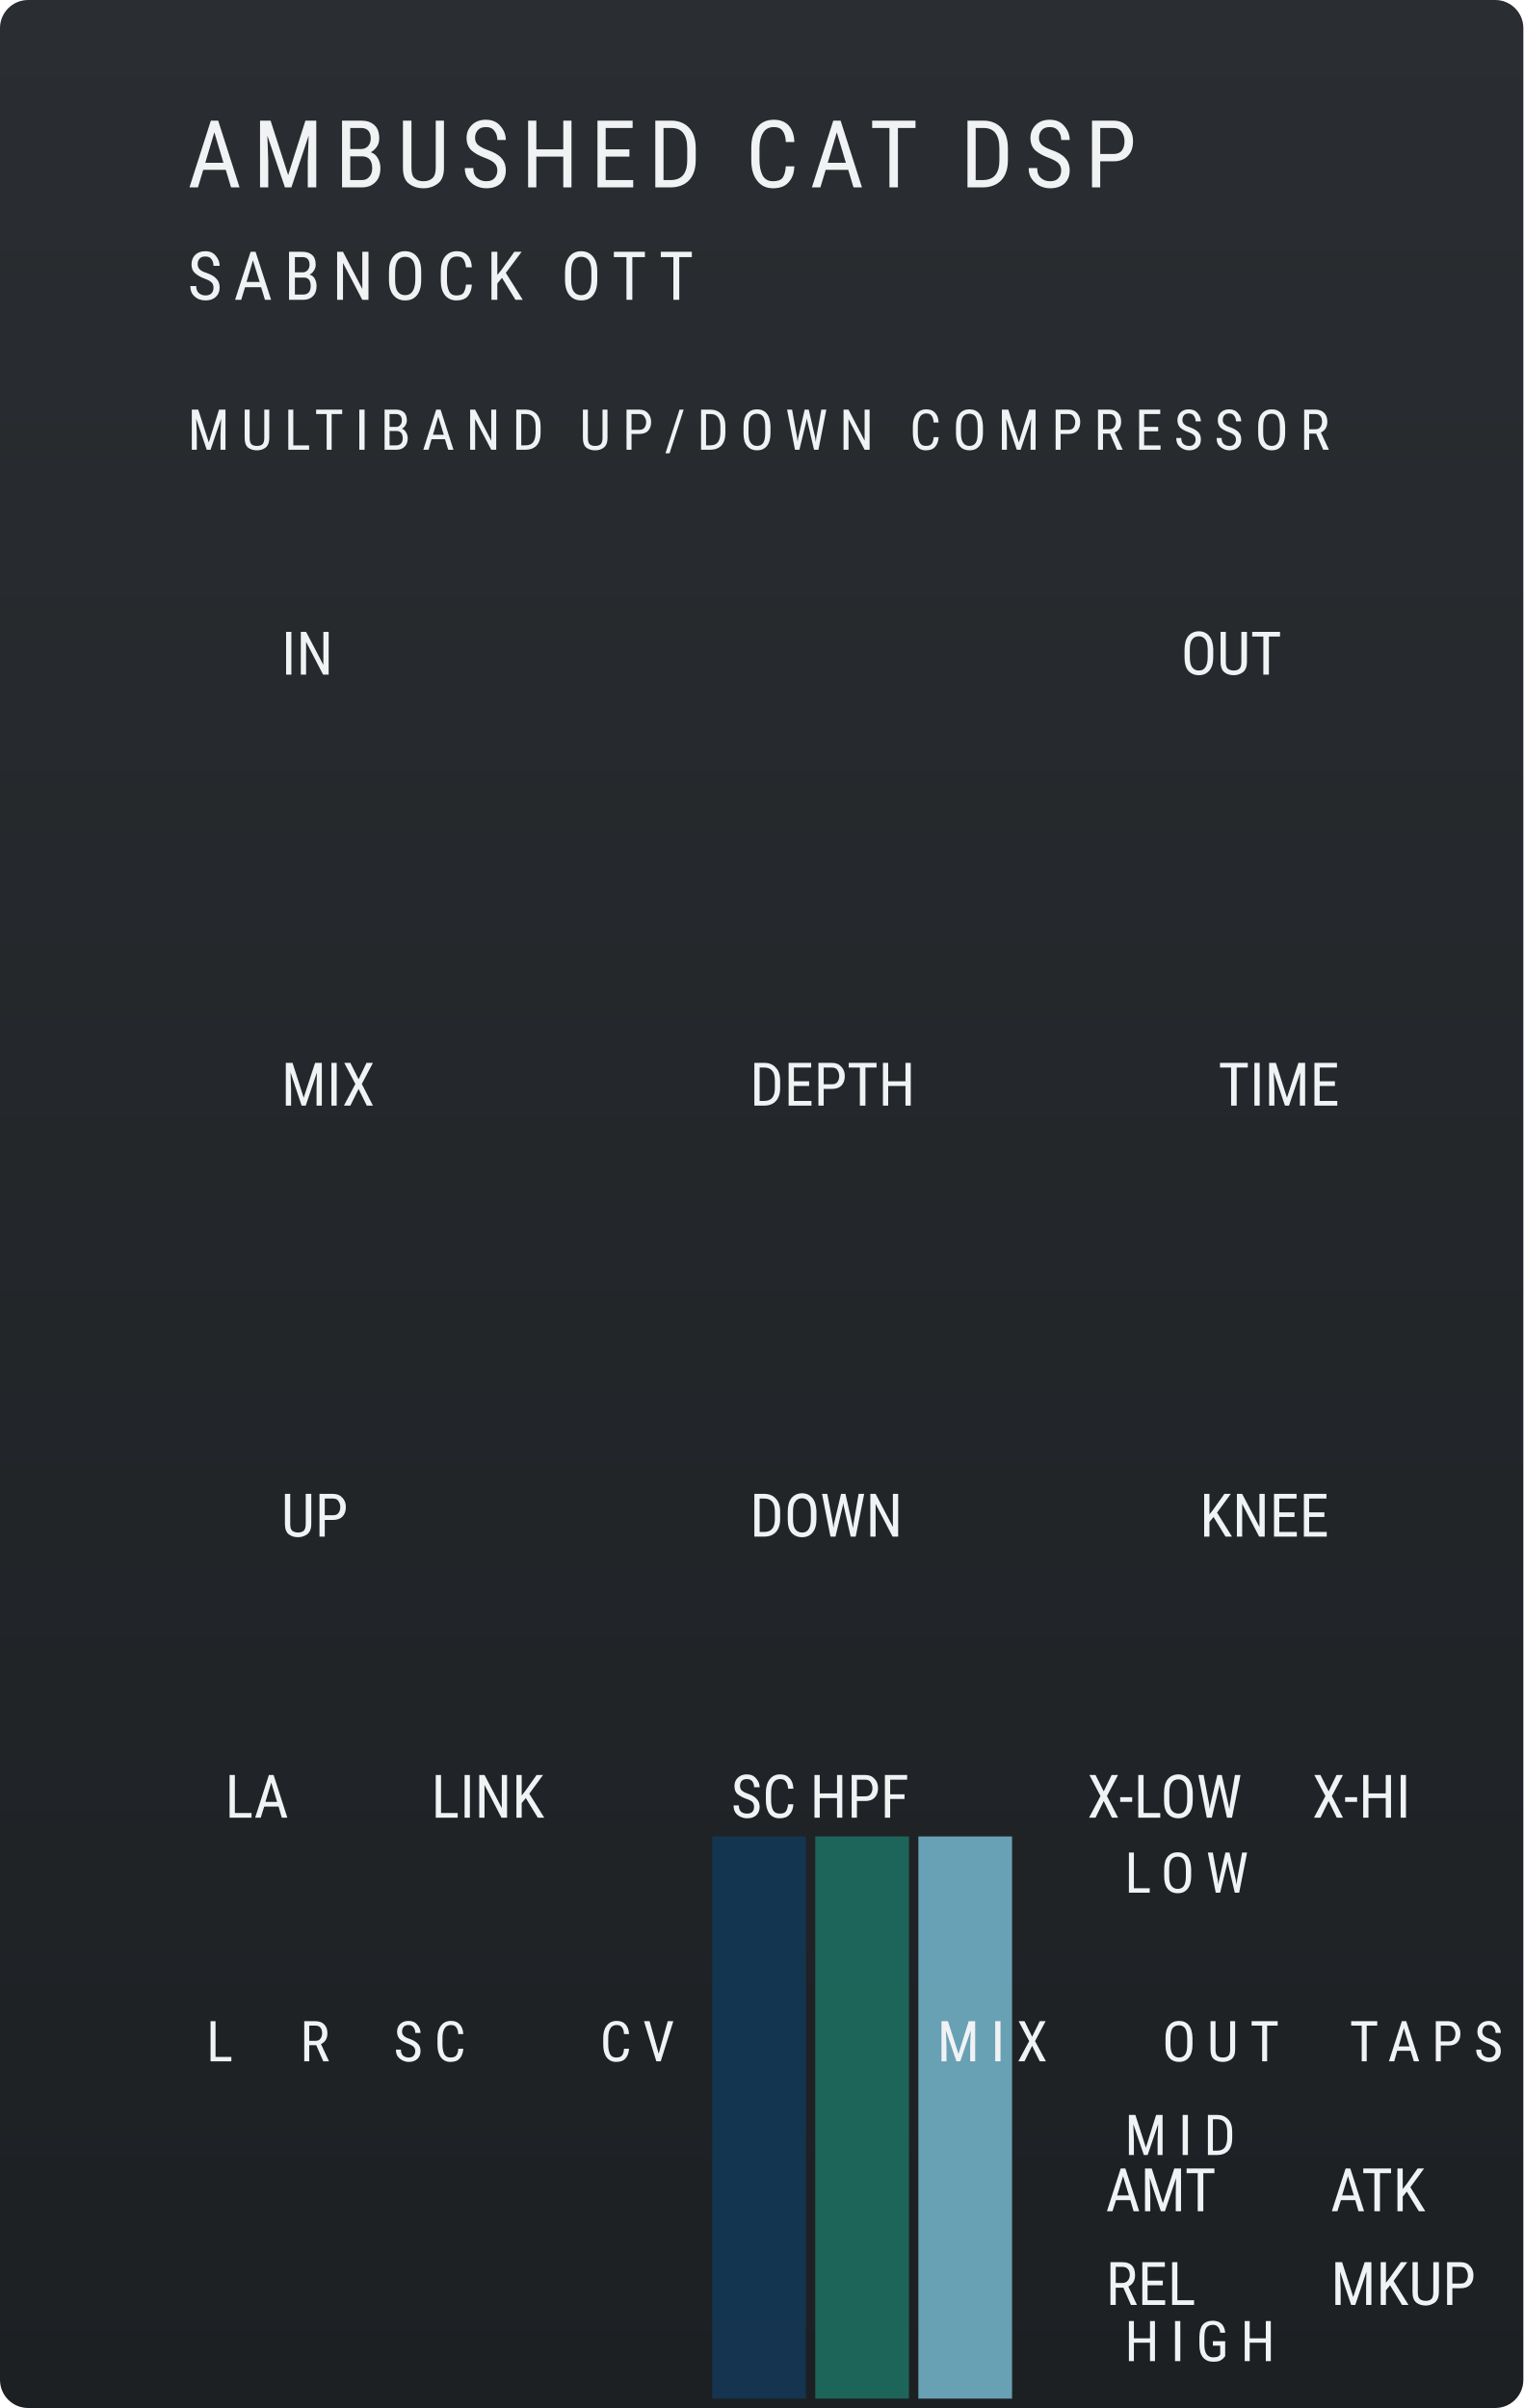
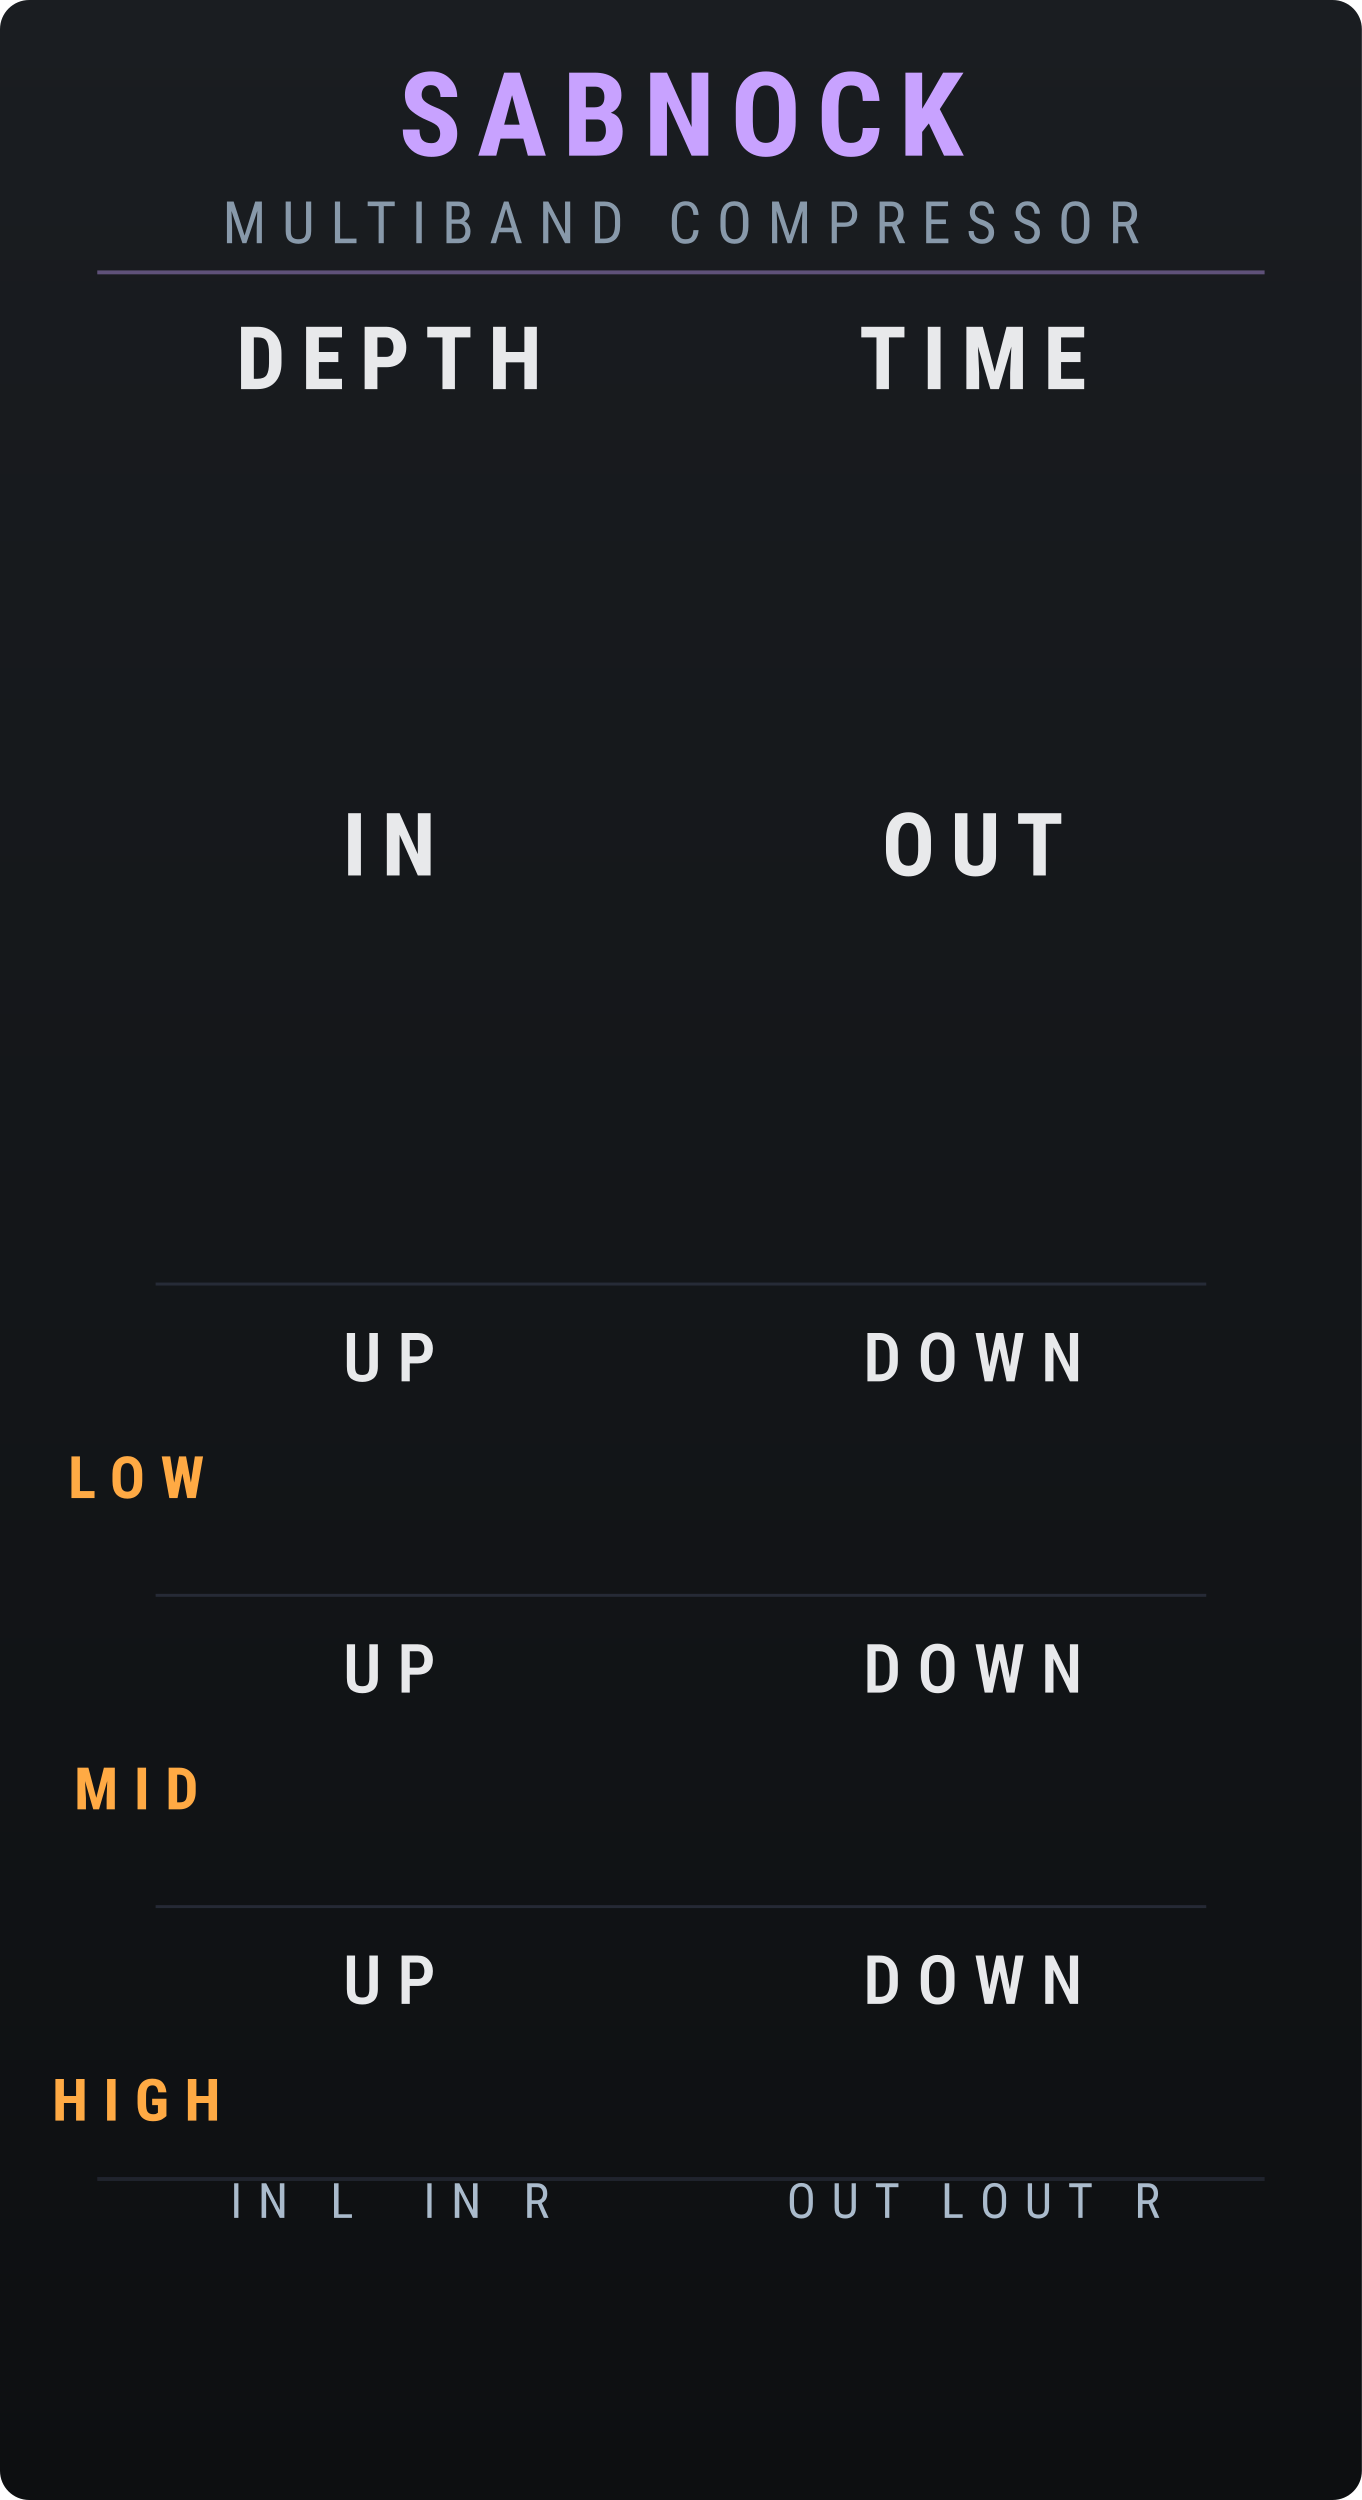
- <svg xmlns="http://www.w3.org/2000/svg" width="81.28mm" height="128.5mm" viewBox="0 0 81.28 128.5">
+ <svg xmlns="http://www.w3.org/2000/svg" width="70mm" height="128.5mm" viewBox="0 0 70 128.5">
  <defs>
    <linearGradient id="brushed" x1="0" x2="0" y1="0" y2="1">
-       <stop offset="0" stop-color="#2a2d31" />
-       <stop offset="1" stop-color="#1d2023" />
+       <stop offset="0" stop-color="#1a1d21" />
+       <stop offset="1" stop-color="#0d0f11" />
    </linearGradient>
    <style type="text/css">
-       .label { font-family: 'Roboto Condensed', 'Arial Narrow', sans-serif; letter-spacing: 0.6px; fill: #f1f2f4; text-transform: uppercase; }
-       .small { font-size: 3px; }
-       .medium { font-size: 3.6px; }
-       .large { font-size: 5px; }
+       .label {
+         font-family: 'Roboto Condensed', 'Arial Narrow', sans-serif;
+         letter-spacing: 0.8px;
+         fill: #e8e9eb;
+         text-transform: uppercase;
+         text-anchor: middle;
+       }
+       .title { font-size: 6px; font-weight: 700; fill: #c8a2ff; }
+       .subtitle { font-size: 3px; font-weight: 400; fill: #8899aa; }
+       .large { font-size: 4.5px; font-weight: 600; }
+       .medium { font-size: 3.5px; font-weight: 500; }
+       .small { font-size: 2.5px; font-weight: 400; fill: #aabbcc; }
+       .band { font-size: 3px; font-weight: 600; fill: #ffaa44; }
    </style>
  </defs>
-   <rect width="81.28" height="128.5" fill="url(#brushed)" rx="1.5" />
-   <rect x="38" y="98" width="5" height="30" fill="#12395a" opacity="0.8" />
-   <rect x="43.5" y="98" width="5" height="30" fill="#1d7667" opacity="0.8" />
-   <rect x="49" y="98" width="5" height="30" fill="#7bc0d8" opacity="0.8" />
-   <text x="10" y="10" class="label large">AMBUSHED CAT DSP</text>
-   <text x="10" y="16" class="label medium">SABNOCK OTT</text>
-   <text x="10" y="24" class="label small">MULTIBAND UP/DOWN COMPRESSOR</text>
-   <text x="11" y="110" class="label small">L</text>
-   <text x="16" y="110" class="label small">R</text>
-   <text x="21" y="110" class="label small">SC</text>
-   <text x="32" y="110" class="label small">CV</text>
-   <text x="50" y="110" class="label small">MIX</text>
-   <text x="62" y="110" class="label small">OUT</text>
-   <text x="72" y="110" class="label small">TAPS</text>
-   <text x="60" y="101" class="label small">LOW</text>
-   <text x="60" y="115" class="label small">MID</text>
-   <text x="60" y="126" class="label small">HIGH</text>
-   <g fill="#f1f2f4" font-size="3.2px" font-family="Roboto Condensed, Arial Narrow, sans-serif">
-     <text x="15" y="36">IN</text>
-     <text x="63" y="36">OUT</text>
-     <text x="15" y="59">MIX</text>
-     <text x="40" y="59">DEPTH</text>
-     <text x="65" y="59">TIME</text>
-     <text x="15" y="82">UP</text>
-     <text x="40" y="82">DOWN</text>
-     <text x="64" y="82">KNEE</text>
-     <text x="12" y="97">LA</text>
-     <text x="23" y="97">LINK</text>
-     <text x="39" y="97">SC HPF</text>
-     <text x="58" y="97">X-LOW</text>
-     <text x="70" y="97">X-HI</text>
-     <text x="59" y="118">AMT</text>
-     <text x="71" y="118">ATK</text>
-     <text x="59" y="123">REL</text>
-     <text x="71" y="123">MKUP</text>
-   </g>
+   <rect width="70" height="128.5" fill="url(#brushed)" rx="1.5" />
+   <line x1="5" y1="14" x2="65" y2="14" stroke="#c8a2ff" stroke-width="0.2" opacity="0.4" />
+   <text x="35" y="8" class="label title">SABNOCK</text>
+   <text x="35" y="12.5" class="label subtitle">MULTIBAND COMPRESSOR</text>
+   <text x="20" y="20" class="label large">DEPTH</text>
+   <text x="50" y="20" class="label large">TIME</text>
+   <text x="20" y="45" class="label large">IN</text>
+   <text x="50" y="45" class="label large">OUT</text>
+   <line x1="8" y1="66" x2="62" y2="66" stroke="#3a4055" stroke-width="0.15" opacity="0.5" />
+   <line x1="8" y1="82" x2="62" y2="82" stroke="#3a4055" stroke-width="0.15" opacity="0.5" />
+   <line x1="8" y1="98" x2="62" y2="98" stroke="#3a4055" stroke-width="0.15" opacity="0.5" />
+   <text x="7" y="77" class="label band">LOW</text>
+   <text x="20" y="71" class="label medium">UP</text>
+   <text x="50" y="71" class="label medium">DOWN</text>
+   <text x="7" y="93" class="label band">MID</text>
+   <text x="20" y="87" class="label medium">UP</text>
+   <text x="50" y="87" class="label medium">DOWN</text>
+   <text x="7" y="109" class="label band">HIGH</text>
+   <text x="20" y="103" class="label medium">UP</text>
+   <text x="50" y="103" class="label medium">DOWN</text>
+   <line x1="5" y1="112" x2="65" y2="112" stroke="#3a4055" stroke-width="0.2" opacity="0.4" />
+   <text x="15" y="114" class="label small">IN L</text>
+   <text x="25" y="114" class="label small">IN R</text>
+   <text x="45" y="114" class="label small">OUT L</text>
+   <text x="55" y="114" class="label small">OUT R</text>
</svg>
